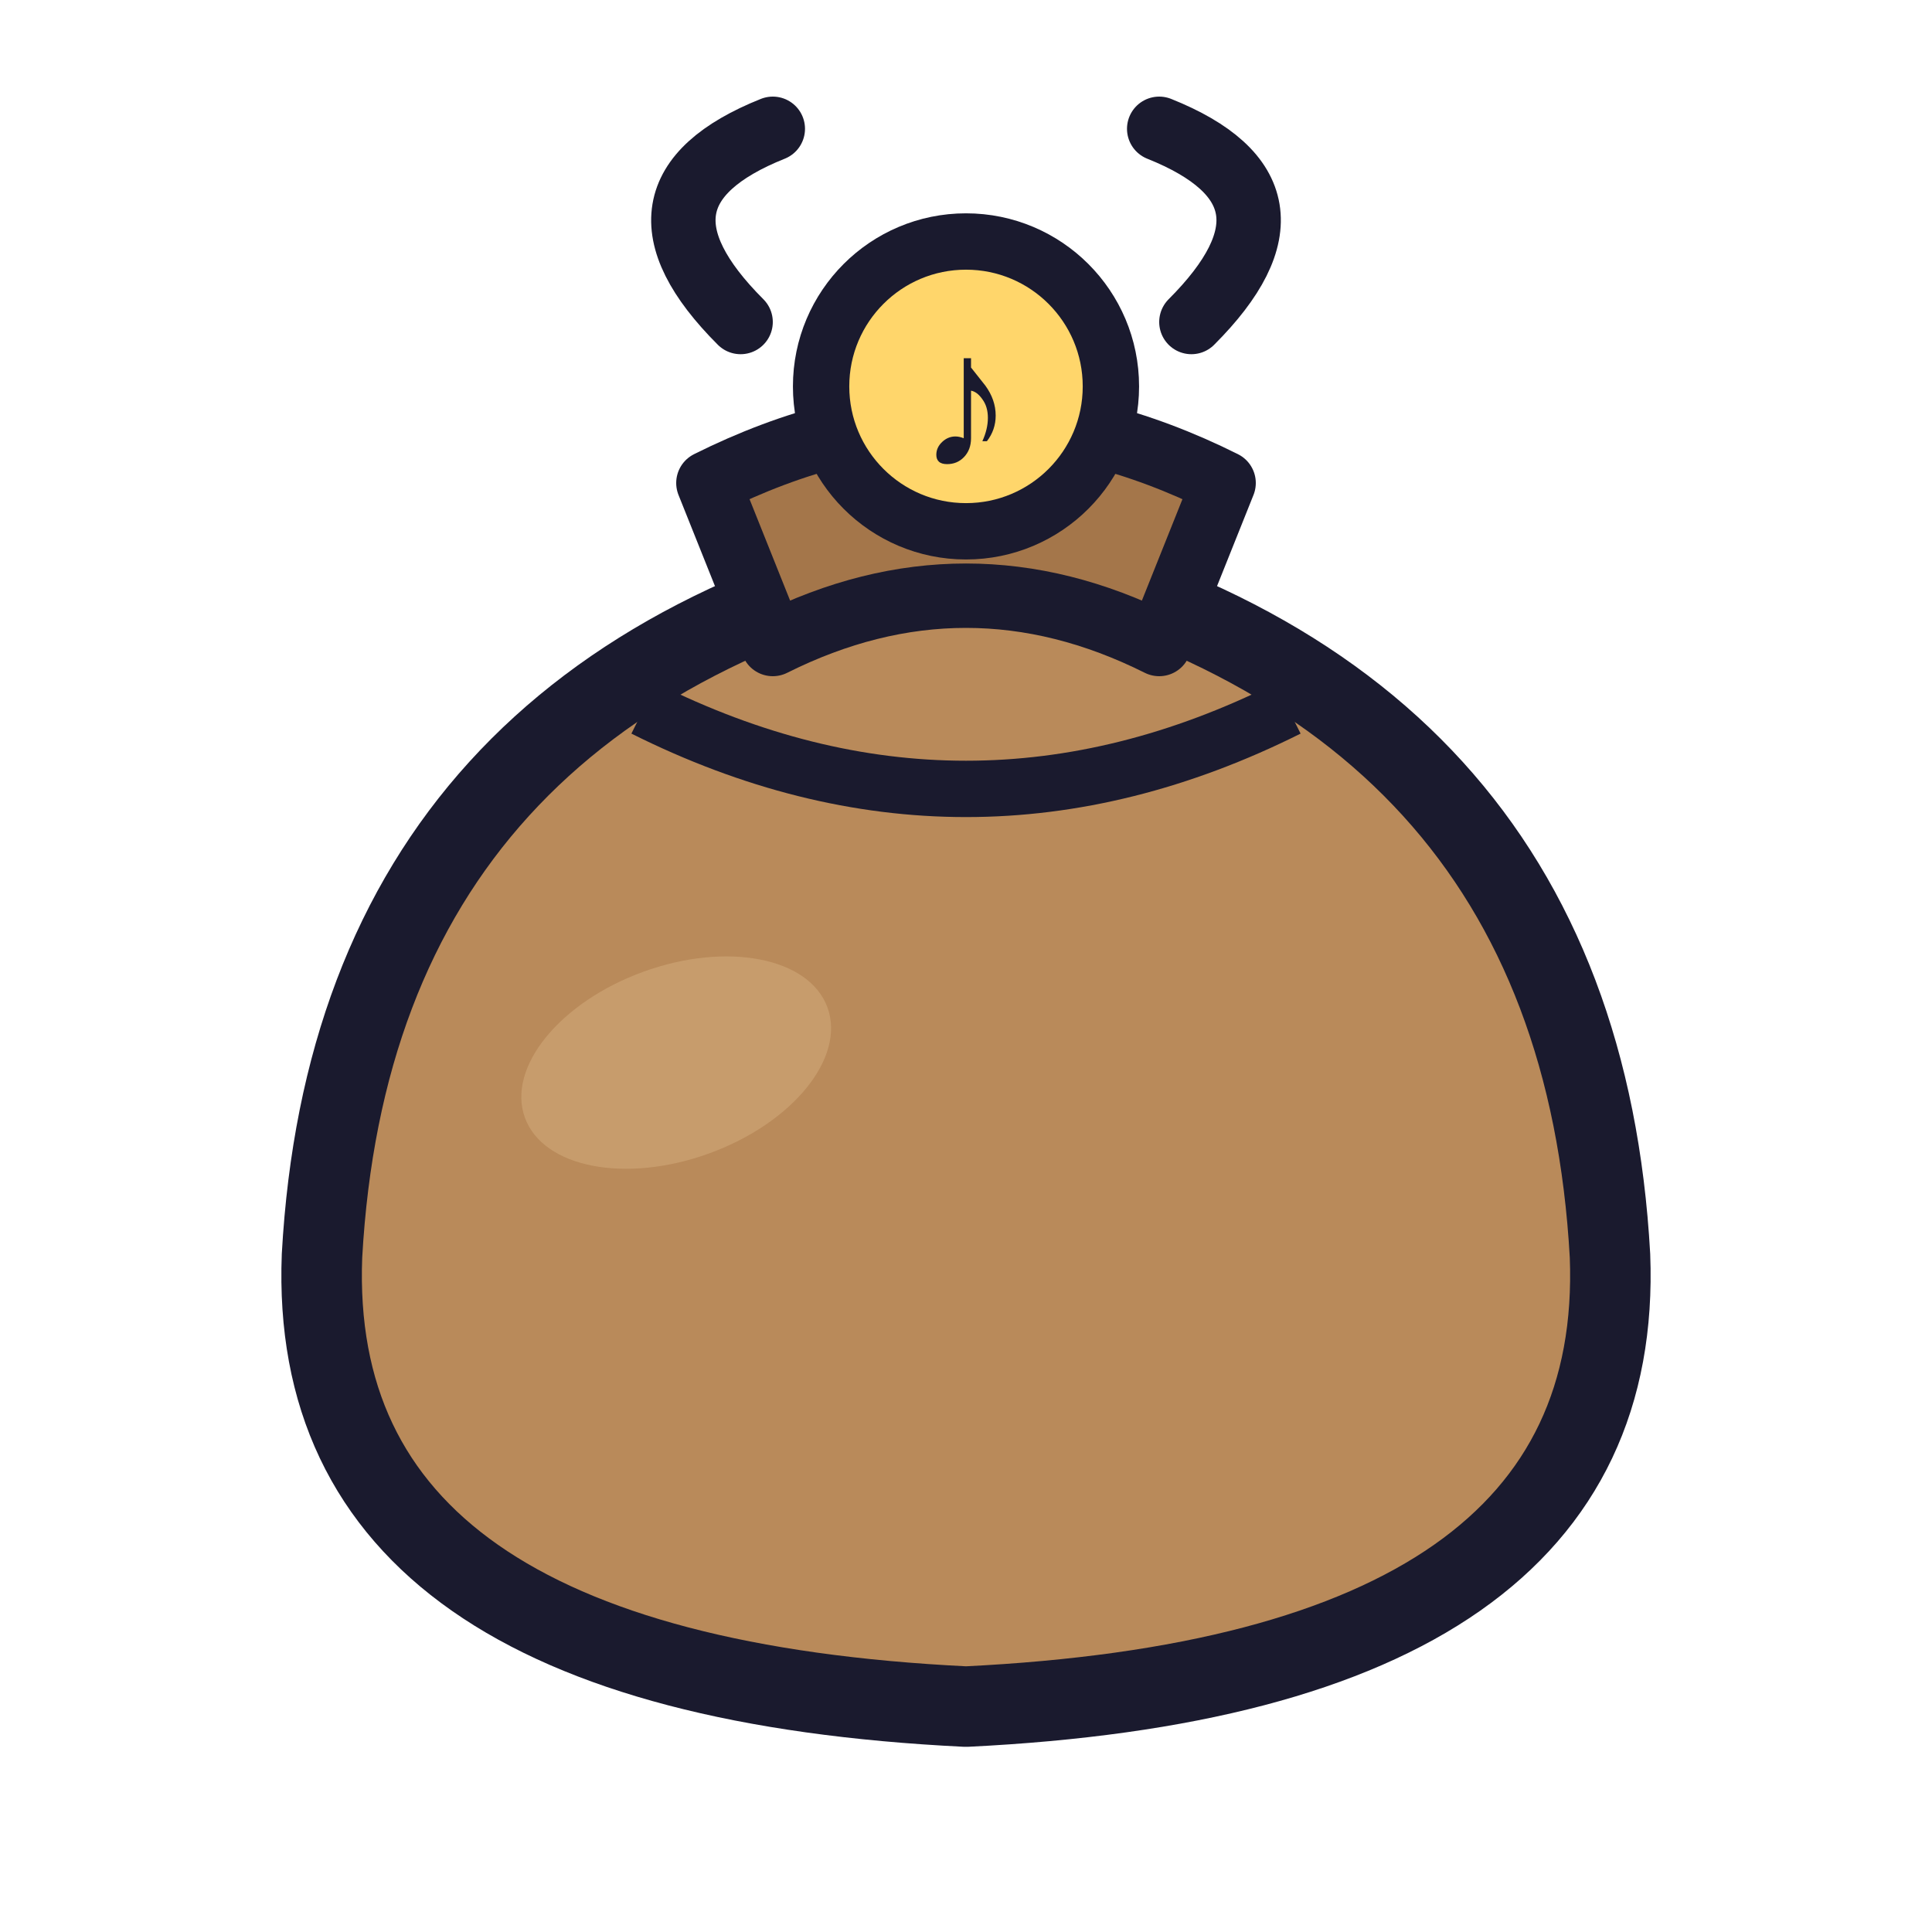
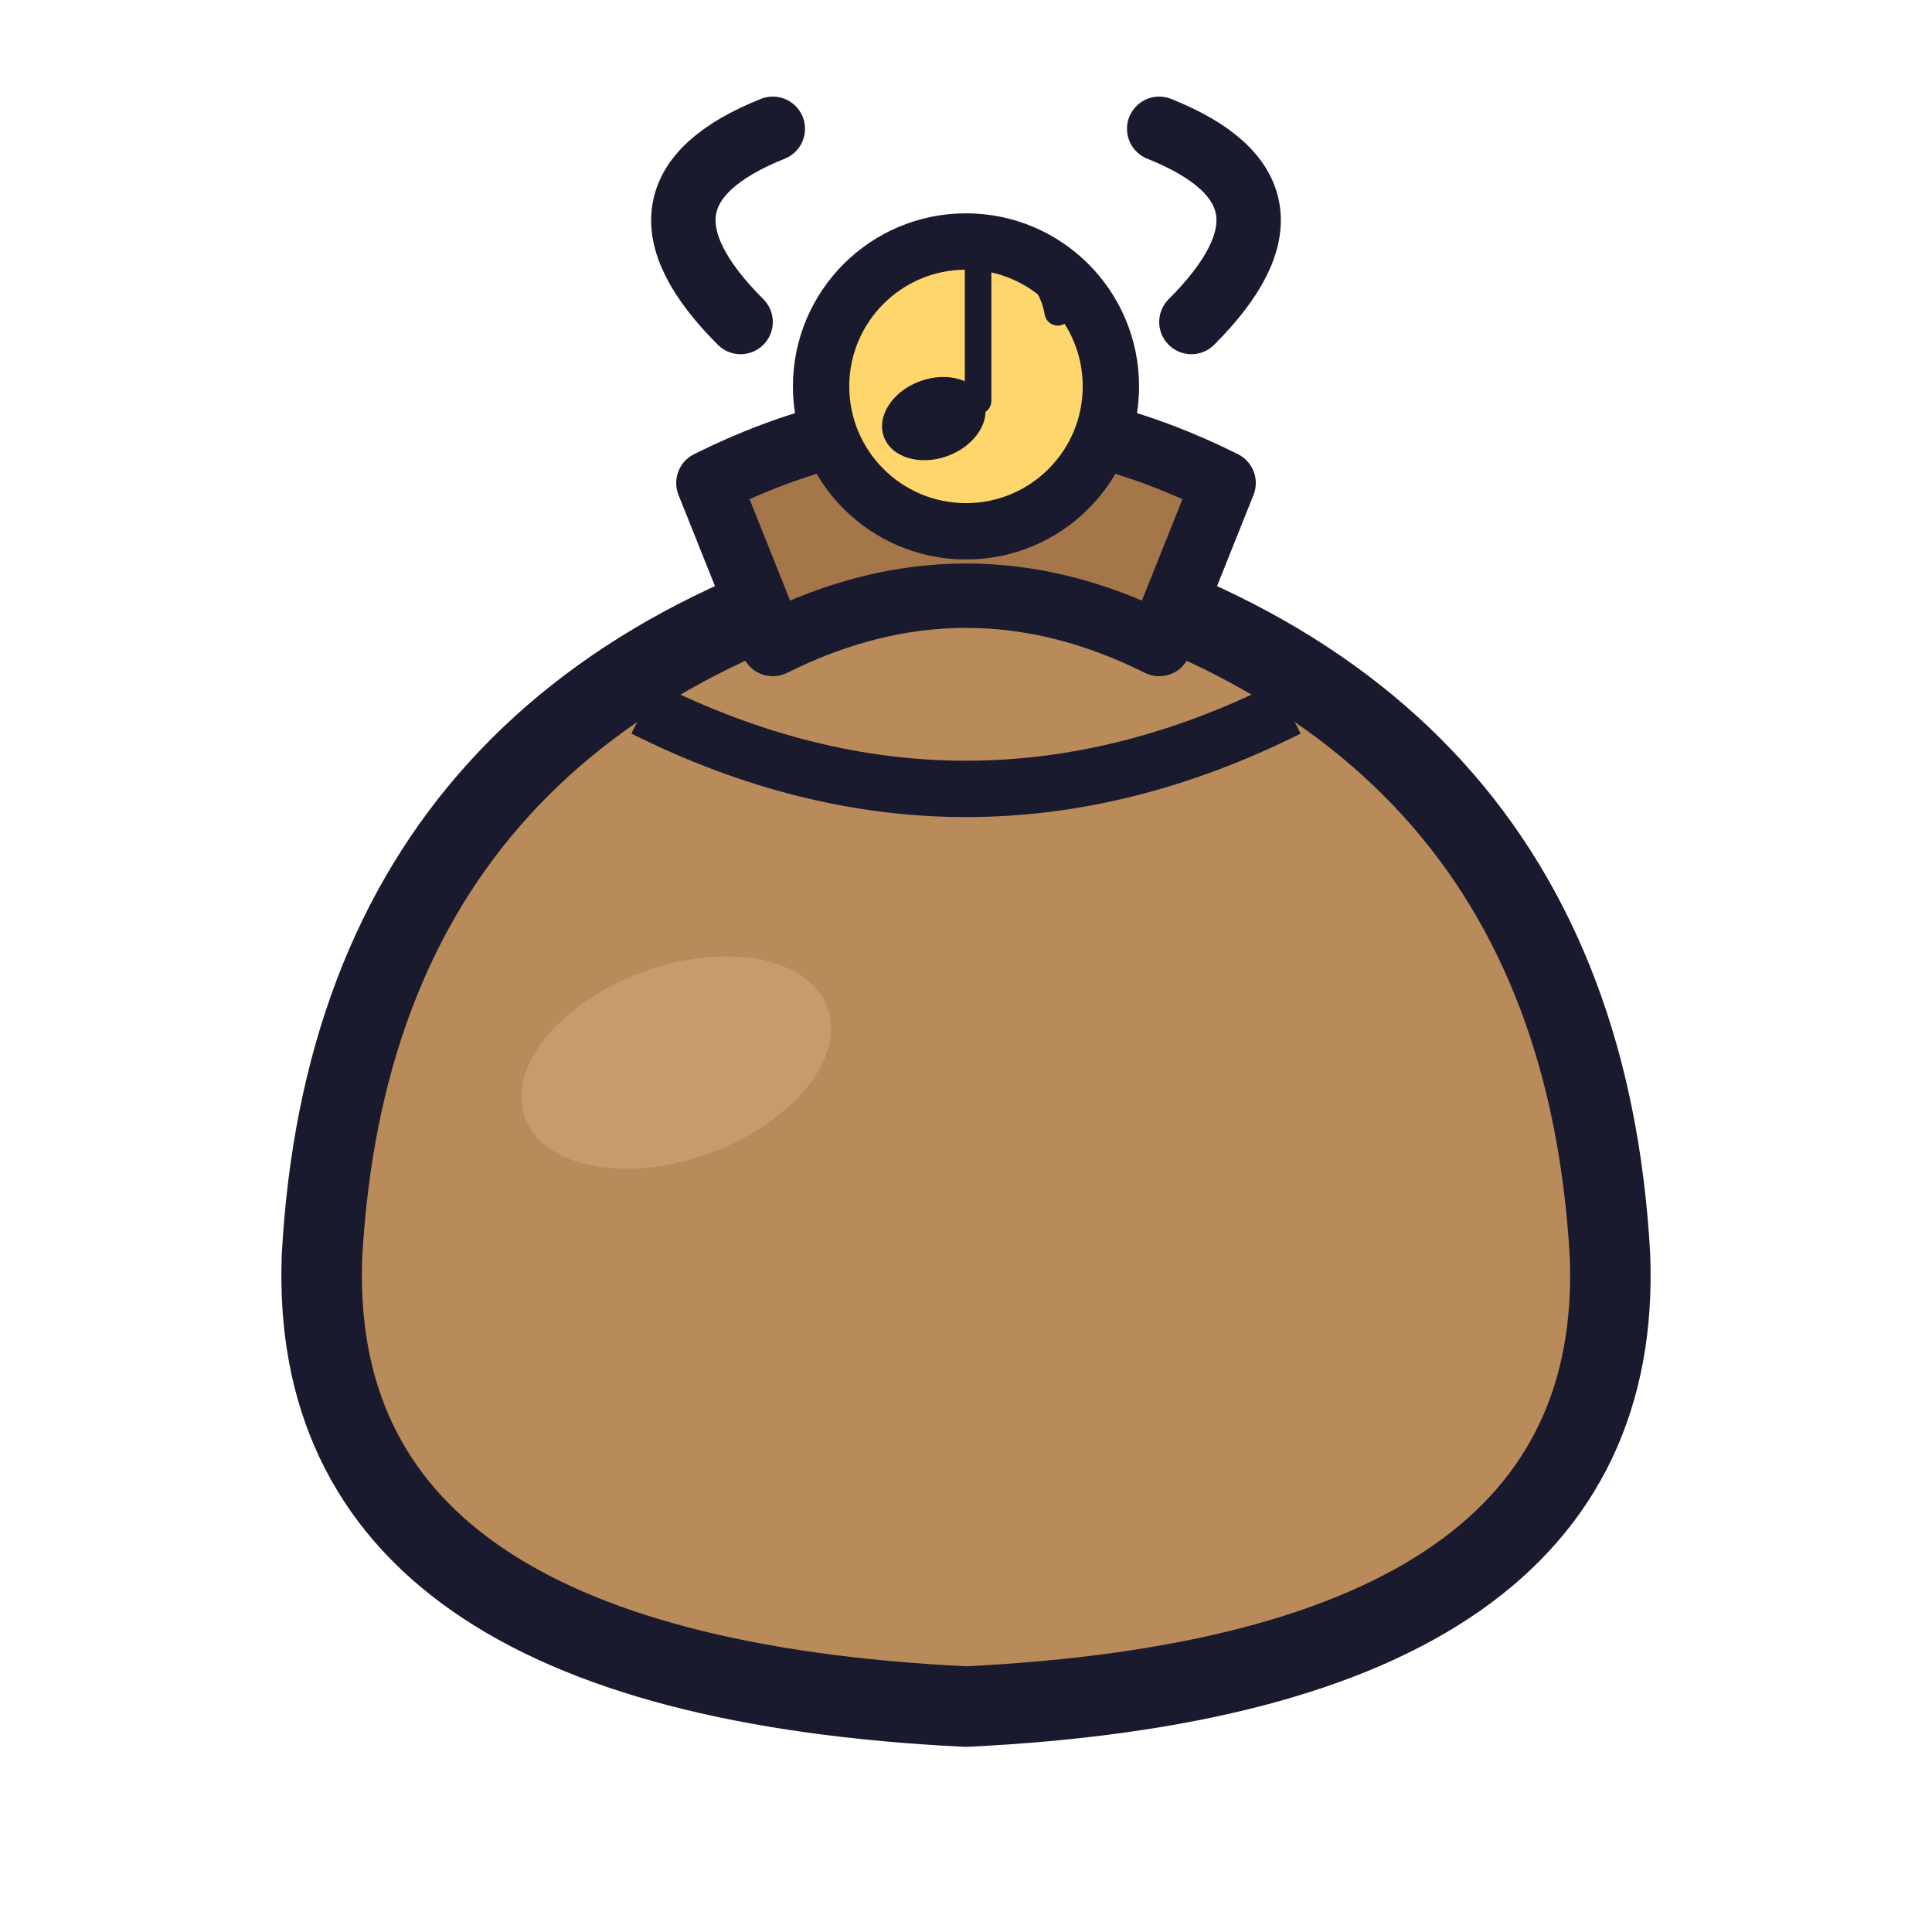
<svg xmlns="http://www.w3.org/2000/svg" viewBox="0 0 120 120">
  <path d="M 60 34 Q 22 42 20 78 Q 19 104 60 106 Q 101 104 100 78 Q 98 42 60 34 Z" fill="#B98A5A" stroke="#1A1A2E" stroke-width="5" stroke-linejoin="round" />
  <path d="M 40 44 Q 60 54 80 44" stroke="#1A1A2E" stroke-width="3.5" fill="none" />
  <path d="M 44 30 Q 60 22 76 30 L 72 40 Q 60 34 48 40 Z" fill="#A4764A" stroke="#1A1A2E" stroke-width="4" stroke-linejoin="round" />
  <path d="M 46 20 q -8 -8 2 -12 M 74 20 q 8 -8 -2 -12" stroke="#1A1A2E" stroke-width="4" fill="none" stroke-linecap="round" />
  <circle cx="60" cy="24" r="9" fill="#FFD66B" stroke="#1A1A2E" stroke-width="3.5" />
-   <text x="60" y="29" font-family="Arial" font-size="12" font-weight="bold" text-anchor="middle" fill="#1A1A2E">♪</text>
+   <ellipse cx="58" cy="26" rx="3.3" ry="2.475" fill="#1A1A2E" transform="rotate(-20 58 26)" />
+   <path d="M 60.75 24.9 L 60.75 15.0 Q 65.15 16.1 65.7 19.4" stroke="#1A1A2E" stroke-width="1.65" fill="none" stroke-linecap="round" />
  <ellipse cx="42" cy="66" rx="10" ry="6" fill="#D1A878" opacity="0.6" transform="rotate(-20 42 66)" />
</svg>
